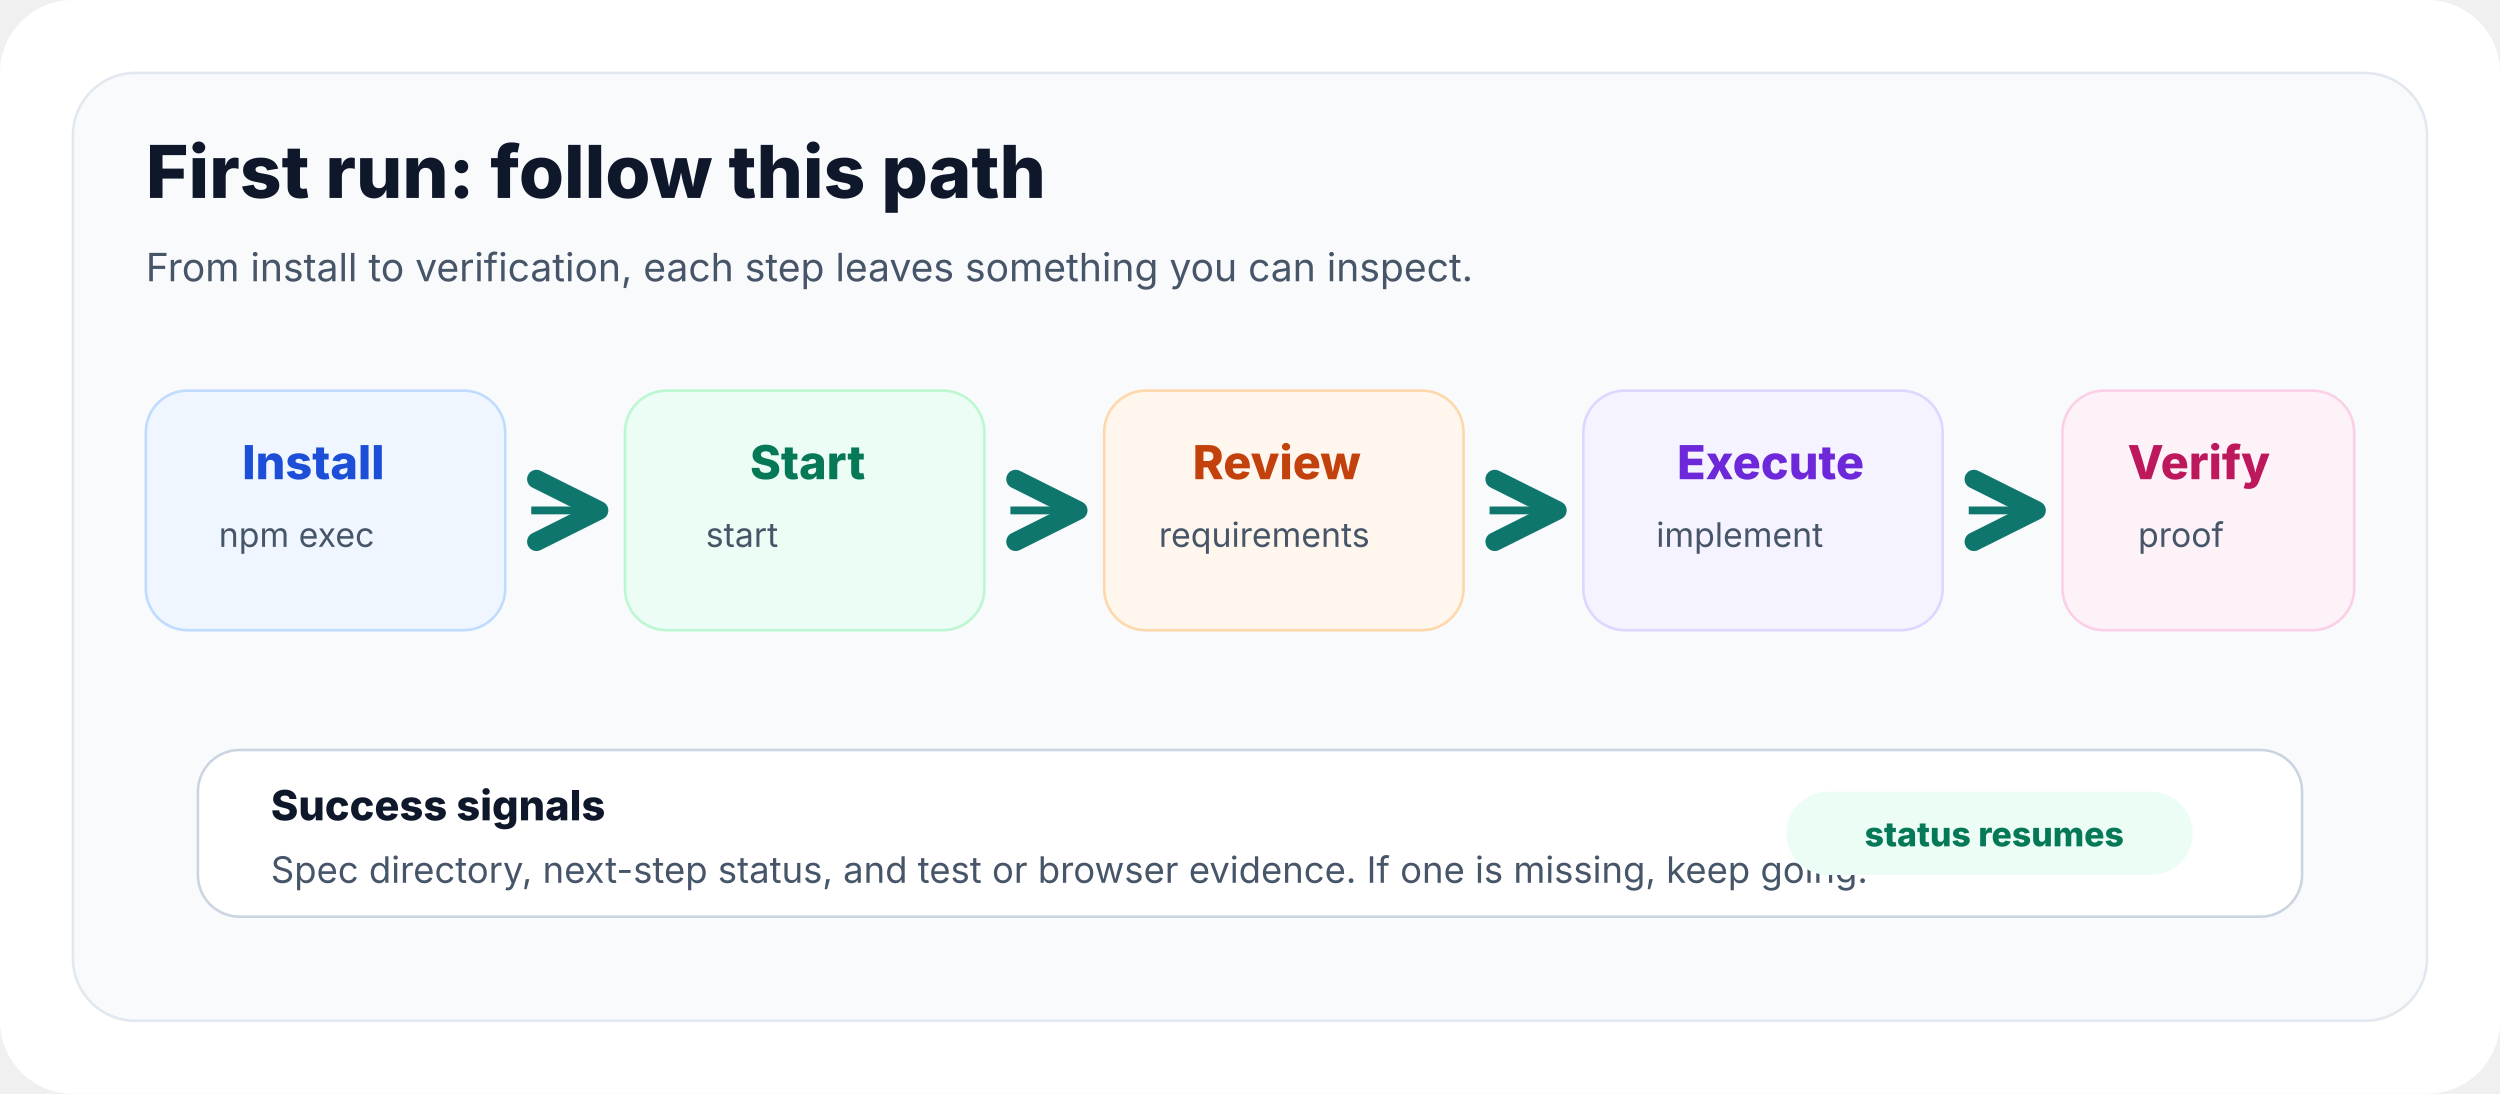
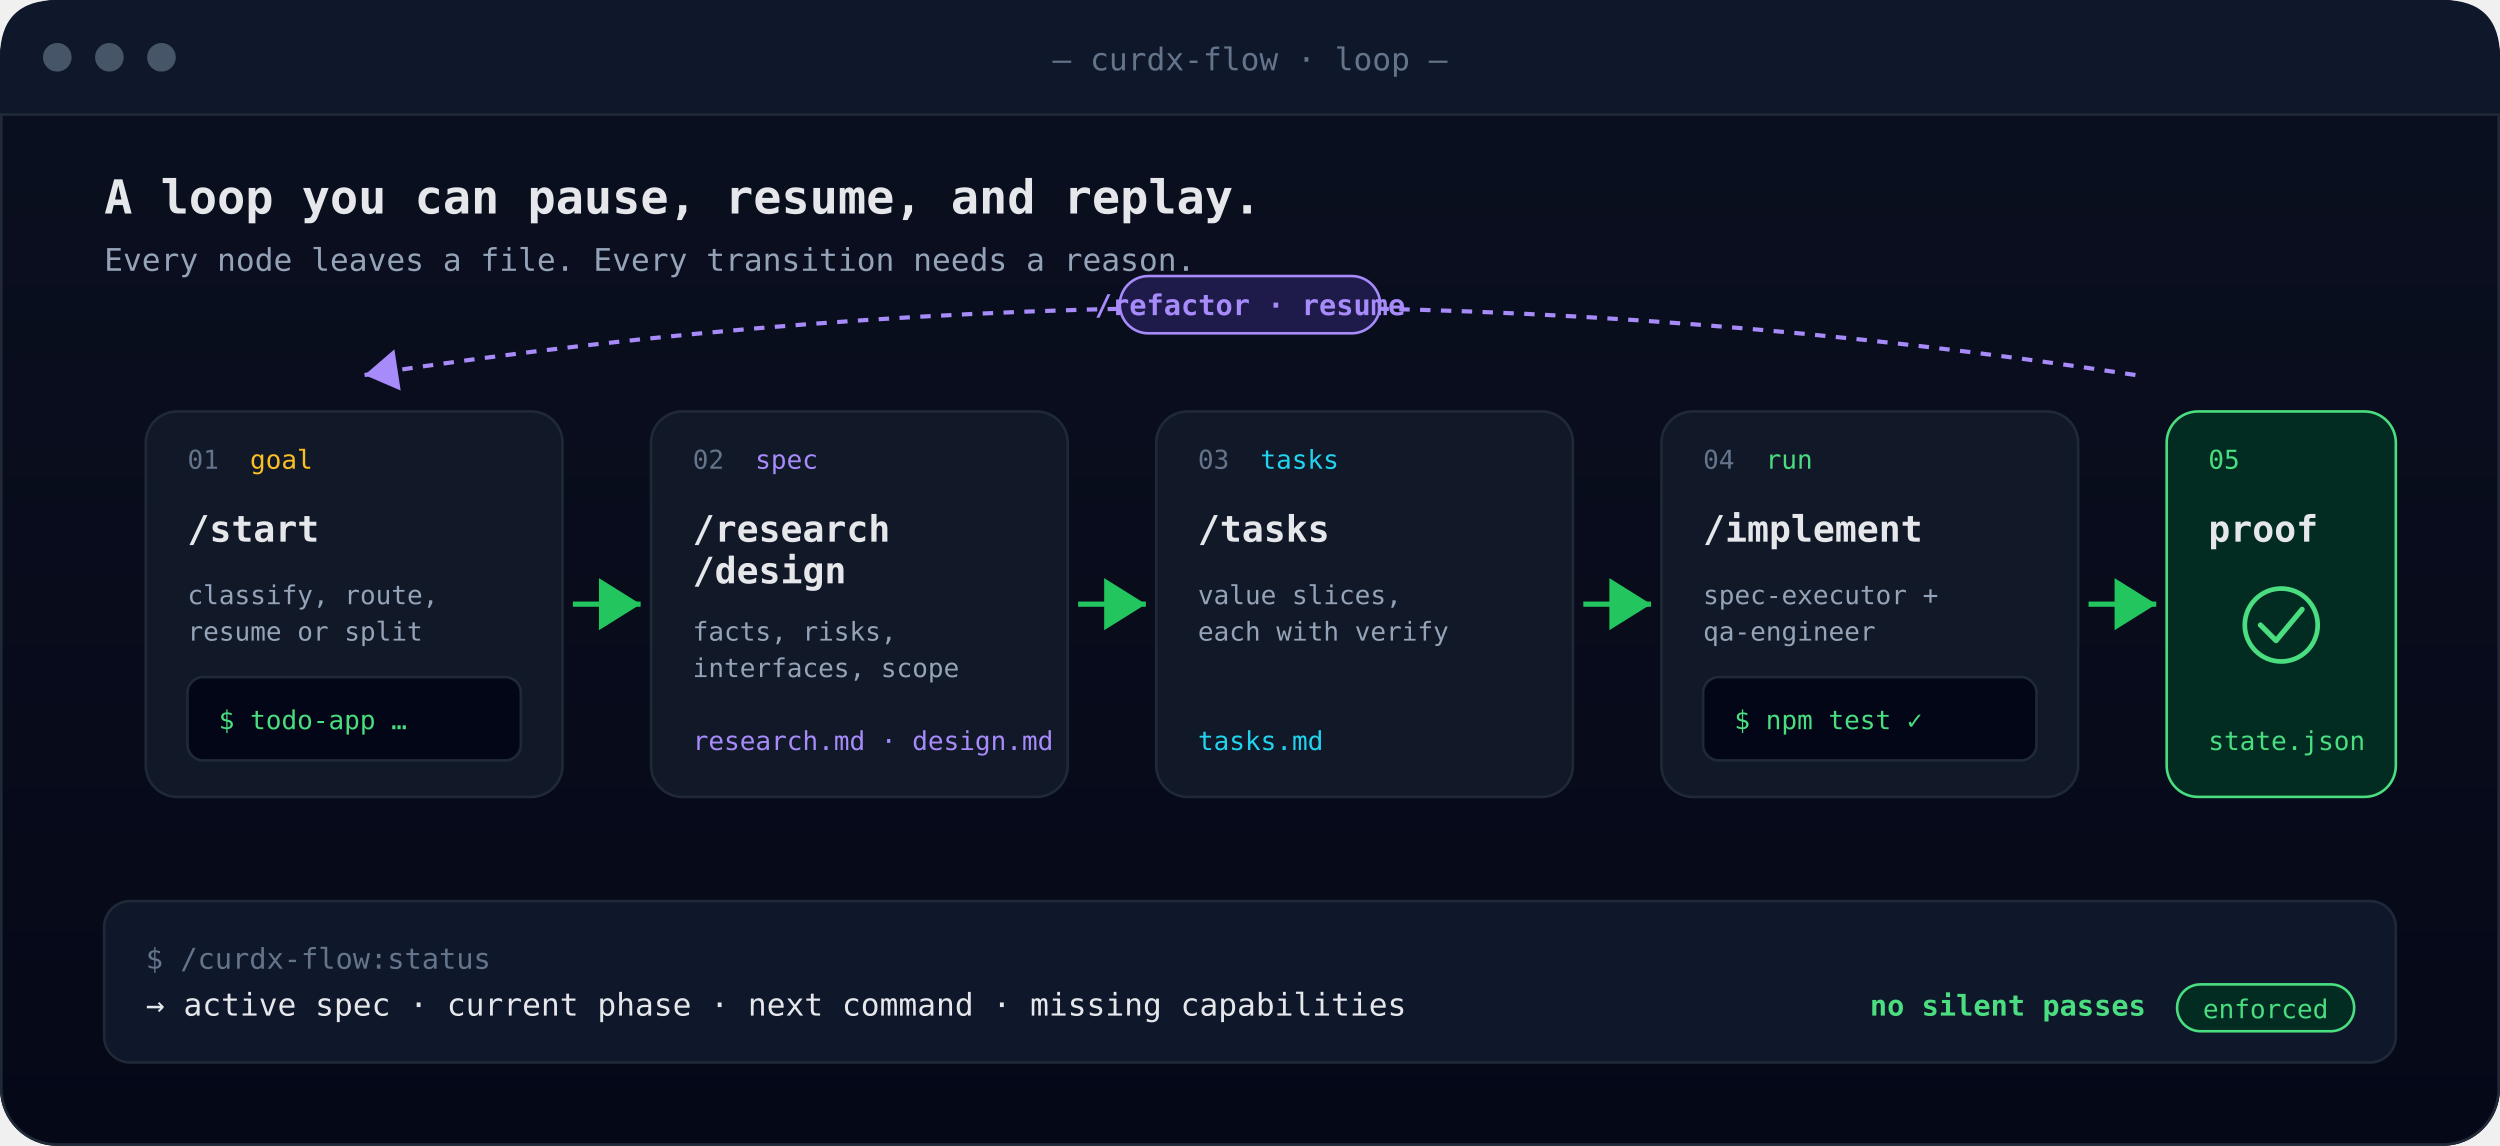
- <svg xmlns="http://www.w3.org/2000/svg" width="960" height="420" viewBox="0 0 960 420" fill="none" role="img" aria-labelledby="title desc">
+ <svg xmlns="http://www.w3.org/2000/svg" viewBox="0 0 960 440" width="960" height="440" role="img" aria-labelledby="lpTitle lpDesc" font-family="'JetBrains Mono', ui-monospace, SFMono-Regular, Menlo, Consolas, monospace">
  <defs>
-     <marker id="arrow" markerWidth="12" markerHeight="12" refX="10" refY="6" orient="auto">
-       <path d="M2 2L10 6L2 10" stroke="#0F766E" stroke-width="2.4" stroke-linecap="round" stroke-linejoin="round" />
+     <linearGradient id="lpBg" x1="0" y1="0" x2="0" y2="1">
+       <stop offset="0" stop-color="#0B1020" />
+       <stop offset="1" stop-color="#050817" />
+     </linearGradient>
+     <linearGradient id="lpG" x1="0" y1="0" x2="1" y2="0">
+       <stop offset="0" stop-color="#86EFAC" />
+       <stop offset="1" stop-color="#22C55E" />
+     </linearGradient>
+     <marker id="lpArr" markerWidth="10" markerHeight="10" refX="8" refY="5" orient="auto">
+       <path d="M0 0 L8 5 L0 10 Z" fill="#22C55E" />
+     </marker>
+     <marker id="lpArrDim" markerWidth="10" markerHeight="10" refX="8" refY="5" orient="auto">
+       <path d="M0 0 L8 5 L0 10 Z" fill="#A78BFA" />
    </marker>
  </defs>
-   <rect width="960" height="420" rx="28" fill="#FFFFFF" />
-   <rect x="28" y="28" width="904" height="364" rx="24" fill="#F8FAFC" stroke="#E2E8F0" />
-   <text x="56" y="76" fill="#0F172A" font-family="Inter, ui-sans-serif, system-ui" font-size="28" font-weight="800">First run: follow this path</text>
-   <text x="56" y="108" fill="#475569" font-family="Inter, ui-sans-serif, system-ui" font-size="15">From install to verification, each step leaves something you can inspect.</text>
-   <g font-family="Inter, ui-sans-serif, system-ui">
-     <rect x="56" y="150" width="138" height="92" rx="16" fill="#EFF6FF" stroke="#BFDBFE" />
-     <text x="93" y="184" fill="#1D4ED8" font-size="18" font-weight="800">Install</text>
-     <text x="84" y="210" fill="#475569" font-size="13">npm exec</text>
-     <rect x="240" y="150" width="138" height="92" rx="16" fill="#ECFDF5" stroke="#BBF7D0" />
-     <text x="288" y="184" fill="#047857" font-size="18" font-weight="800">Start</text>
-     <text x="271" y="210" fill="#475569" font-size="13">start</text>
-     <rect x="424" y="150" width="138" height="92" rx="16" fill="#FFF7ED" stroke="#FED7AA" />
-     <text x="458" y="184" fill="#C2410C" font-size="18" font-weight="800">Review</text>
-     <text x="445" y="210" fill="#475569" font-size="13">requirements</text>
-     <rect x="608" y="150" width="138" height="92" rx="16" fill="#F5F3FF" stroke="#DDD6FE" />
-     <text x="644" y="184" fill="#6D28D9" font-size="18" font-weight="800">Execute</text>
-     <text x="636" y="210" fill="#475569" font-size="13">implement</text>
-     <rect x="792" y="150" width="112" height="92" rx="16" fill="#FDF2F8" stroke="#FBCFE8" />
-     <text x="817" y="184" fill="#BE185D" font-size="18" font-weight="800">Verify</text>
-     <text x="821" y="210" fill="#475569" font-size="13">proof</text>
+   <rect width="960" height="440" rx="22" fill="url(#lpBg)" />
+   <rect x="0.5" y="0.5" width="959" height="439" rx="21.5" fill="none" stroke="#1F2937" />
+   <path d="M0 22 Q0 0 22 0 L938 0 Q960 0 960 22 L960 44 L0 44 Z" fill="#0F172A" />
+   <circle cx="22" cy="22" r="5.5" fill="#475569" />
+   <circle cx="42" cy="22" r="5.5" fill="#475569" />
+   <circle cx="62" cy="22" r="5.5" fill="#475569" />
+   <text x="480" y="27" font-size="12" fill="#64748B" text-anchor="middle">— curdx-flow · loop —</text>
+   <line x1="0" y1="44" x2="960" y2="44" stroke="#1F2937" />
+   <text x="40" y="82" font-size="18" fill="#E5E7EB" font-weight="700">A loop you can pause, resume, and replay.</text>
+   <text x="40" y="104" font-size="12" fill="#94A3B8">Every node leaves a file. Every transition needs a reason.</text>
+   <path d="M820 144 Q480 92 140 144" stroke="#A78BFA" stroke-width="1.6" stroke-dasharray="4 4" fill="none" marker-end="url(#lpArrDim)" />
+   <rect x="430" y="106" width="100" height="22" rx="11" fill="#1E1B4B" stroke="#A78BFA" />
+   <text x="480" y="121" font-size="11" fill="#A78BFA" text-anchor="middle" font-weight="700">/refactor · resume</text>
+   <g>
+     <rect x="56" y="158" width="160" height="148" rx="12" fill="#111827" stroke="#1F2937" />
+     <text x="72" y="180" font-size="10" fill="#64748B">01</text>
+     <text x="96" y="180" font-size="10" fill="#FBBF24">goal</text>
+     <text x="72" y="208" font-size="14" fill="#E5E7EB" font-weight="700">/start</text>
+     <text x="72" y="232" font-size="10" fill="#94A3B8">classify, route,</text>
+     <text x="72" y="246" font-size="10" fill="#94A3B8">resume or split</text>
+     <rect x="72" y="260" width="128" height="32" rx="6" fill="#020617" stroke="#1F2937" />
+     <text x="84" y="280" font-size="10" fill="#4ADE80">$ todo-app …</text>
+     <path d="M220 232 L246 232" stroke="#22C55E" stroke-width="2" marker-end="url(#lpArr)" />
+     <rect x="250" y="158" width="160" height="148" rx="12" fill="#111827" stroke="#1F2937" />
+     <text x="266" y="180" font-size="10" fill="#64748B">02</text>
+     <text x="290" y="180" font-size="10" fill="#A78BFA">spec</text>
+     <text x="266" y="208" font-size="14" fill="#E5E7EB" font-weight="700">/research</text>
+     <text x="266" y="224" font-size="14" fill="#E5E7EB" font-weight="700">/design</text>
+     <text x="266" y="246" font-size="10" fill="#94A3B8">facts, risks,</text>
+     <text x="266" y="260" font-size="10" fill="#94A3B8">interfaces, scope</text>
+     <text x="266" y="288" font-size="10" fill="#A78BFA">research.md · design.md</text>
+     <path d="M414 232 L440 232" stroke="#22C55E" stroke-width="2" marker-end="url(#lpArr)" />
+     <rect x="444" y="158" width="160" height="148" rx="12" fill="#111827" stroke="#1F2937" />
+     <text x="460" y="180" font-size="10" fill="#64748B">03</text>
+     <text x="484" y="180" font-size="10" fill="#22D3EE">tasks</text>
+     <text x="460" y="208" font-size="14" fill="#E5E7EB" font-weight="700">/tasks</text>
+     <text x="460" y="232" font-size="10" fill="#94A3B8">value slices,</text>
+     <text x="460" y="246" font-size="10" fill="#94A3B8">each with verify</text>
+     <text x="460" y="288" font-size="10" fill="#22D3EE">tasks.md</text>
+     <path d="M608 232 L634 232" stroke="#22C55E" stroke-width="2" marker-end="url(#lpArr)" />
+     <rect x="638" y="158" width="160" height="148" rx="12" fill="#111827" stroke="#1F2937" />
+     <text x="654" y="180" font-size="10" fill="#64748B">04</text>
+     <text x="678" y="180" font-size="10" fill="#4ADE80">run</text>
+     <text x="654" y="208" font-size="14" fill="#E5E7EB" font-weight="700">/implement</text>
+     <text x="654" y="232" font-size="10" fill="#94A3B8">spec-executor +</text>
+     <text x="654" y="246" font-size="10" fill="#94A3B8">qa-engineer</text>
+     <rect x="654" y="260" width="128" height="32" rx="6" fill="#020617" stroke="#1F2937" />
+     <text x="666" y="280" font-size="10" fill="#4ADE80">$ npm test ✓</text>
+     <path d="M802 232 L828 232" stroke="#22C55E" stroke-width="2" marker-end="url(#lpArr)" />
+     <rect x="832" y="158" width="88" height="148" rx="12" fill="#022C22" stroke="#4ADE80" />
+     <text x="848" y="180" font-size="10" fill="#4ADE80">05</text>
+     <text x="848" y="208" font-size="14" fill="#E5E7EB" font-weight="700">proof</text>
+     <circle cx="876" cy="240" r="14" fill="none" stroke="#4ADE80" stroke-width="1.8" />
+     <path d="M868 240 L874 246 L884 234" stroke="#4ADE80" stroke-width="2" fill="none" stroke-linecap="round" stroke-linejoin="round" />
+     <text x="848" y="288" font-size="10" fill="#4ADE80">state.json</text>
  </g>
-   <path d="M204 196H230" stroke="#0F766E" stroke-width="3" marker-end="url(#arrow)" />
-   <path d="M388 196H414" stroke="#0F766E" stroke-width="3" marker-end="url(#arrow)" />
-   <path d="M572 196H598" stroke="#0F766E" stroke-width="3" marker-end="url(#arrow)" />
-   <path d="M756 196H782" stroke="#0F766E" stroke-width="3" marker-end="url(#arrow)" />
-   <rect x="76" y="288" width="808" height="64" rx="16" fill="#FFFFFF" stroke="#CBD5E1" />
-   <text x="104" y="315" fill="#0F172A" font-family="Inter, ui-sans-serif, system-ui" font-size="16" font-weight="800">Success signals</text>
-   <text x="104" y="339" fill="#475569" font-family="Inter, ui-sans-serif, system-ui" font-size="14">Spec directory, next-step status, and test or browser evidence. If one is missing, keep going.</text>
-   <rect x="686" y="304" width="156" height="32" rx="16" fill="#ECFDF5" />
-   <text x="716" y="325" fill="#047857" font-family="Inter, ui-sans-serif, system-ui" font-size="13" font-weight="800">status resumes</text>
+   <rect x="40" y="346" width="880" height="62" rx="10" fill="#0F172A" stroke="#1F2937" />
+   <text x="56" y="372" font-size="11" fill="#64748B">$ /curdx-flow:status</text>
+   <text x="56" y="390" font-size="12" fill="#E5E7EB">→ active spec ·  current phase ·  next command ·  missing capabilities</text>
+   <text x="824" y="390" font-size="11" fill="#4ADE80" text-anchor="end" font-weight="700">no silent passes</text>
+   <rect x="836" y="378" width="68" height="18" rx="9" fill="#022C22" stroke="#4ADE80" />
+   <text x="870" y="391" font-size="10" fill="#4ADE80" text-anchor="middle">enforced</text>
</svg>
